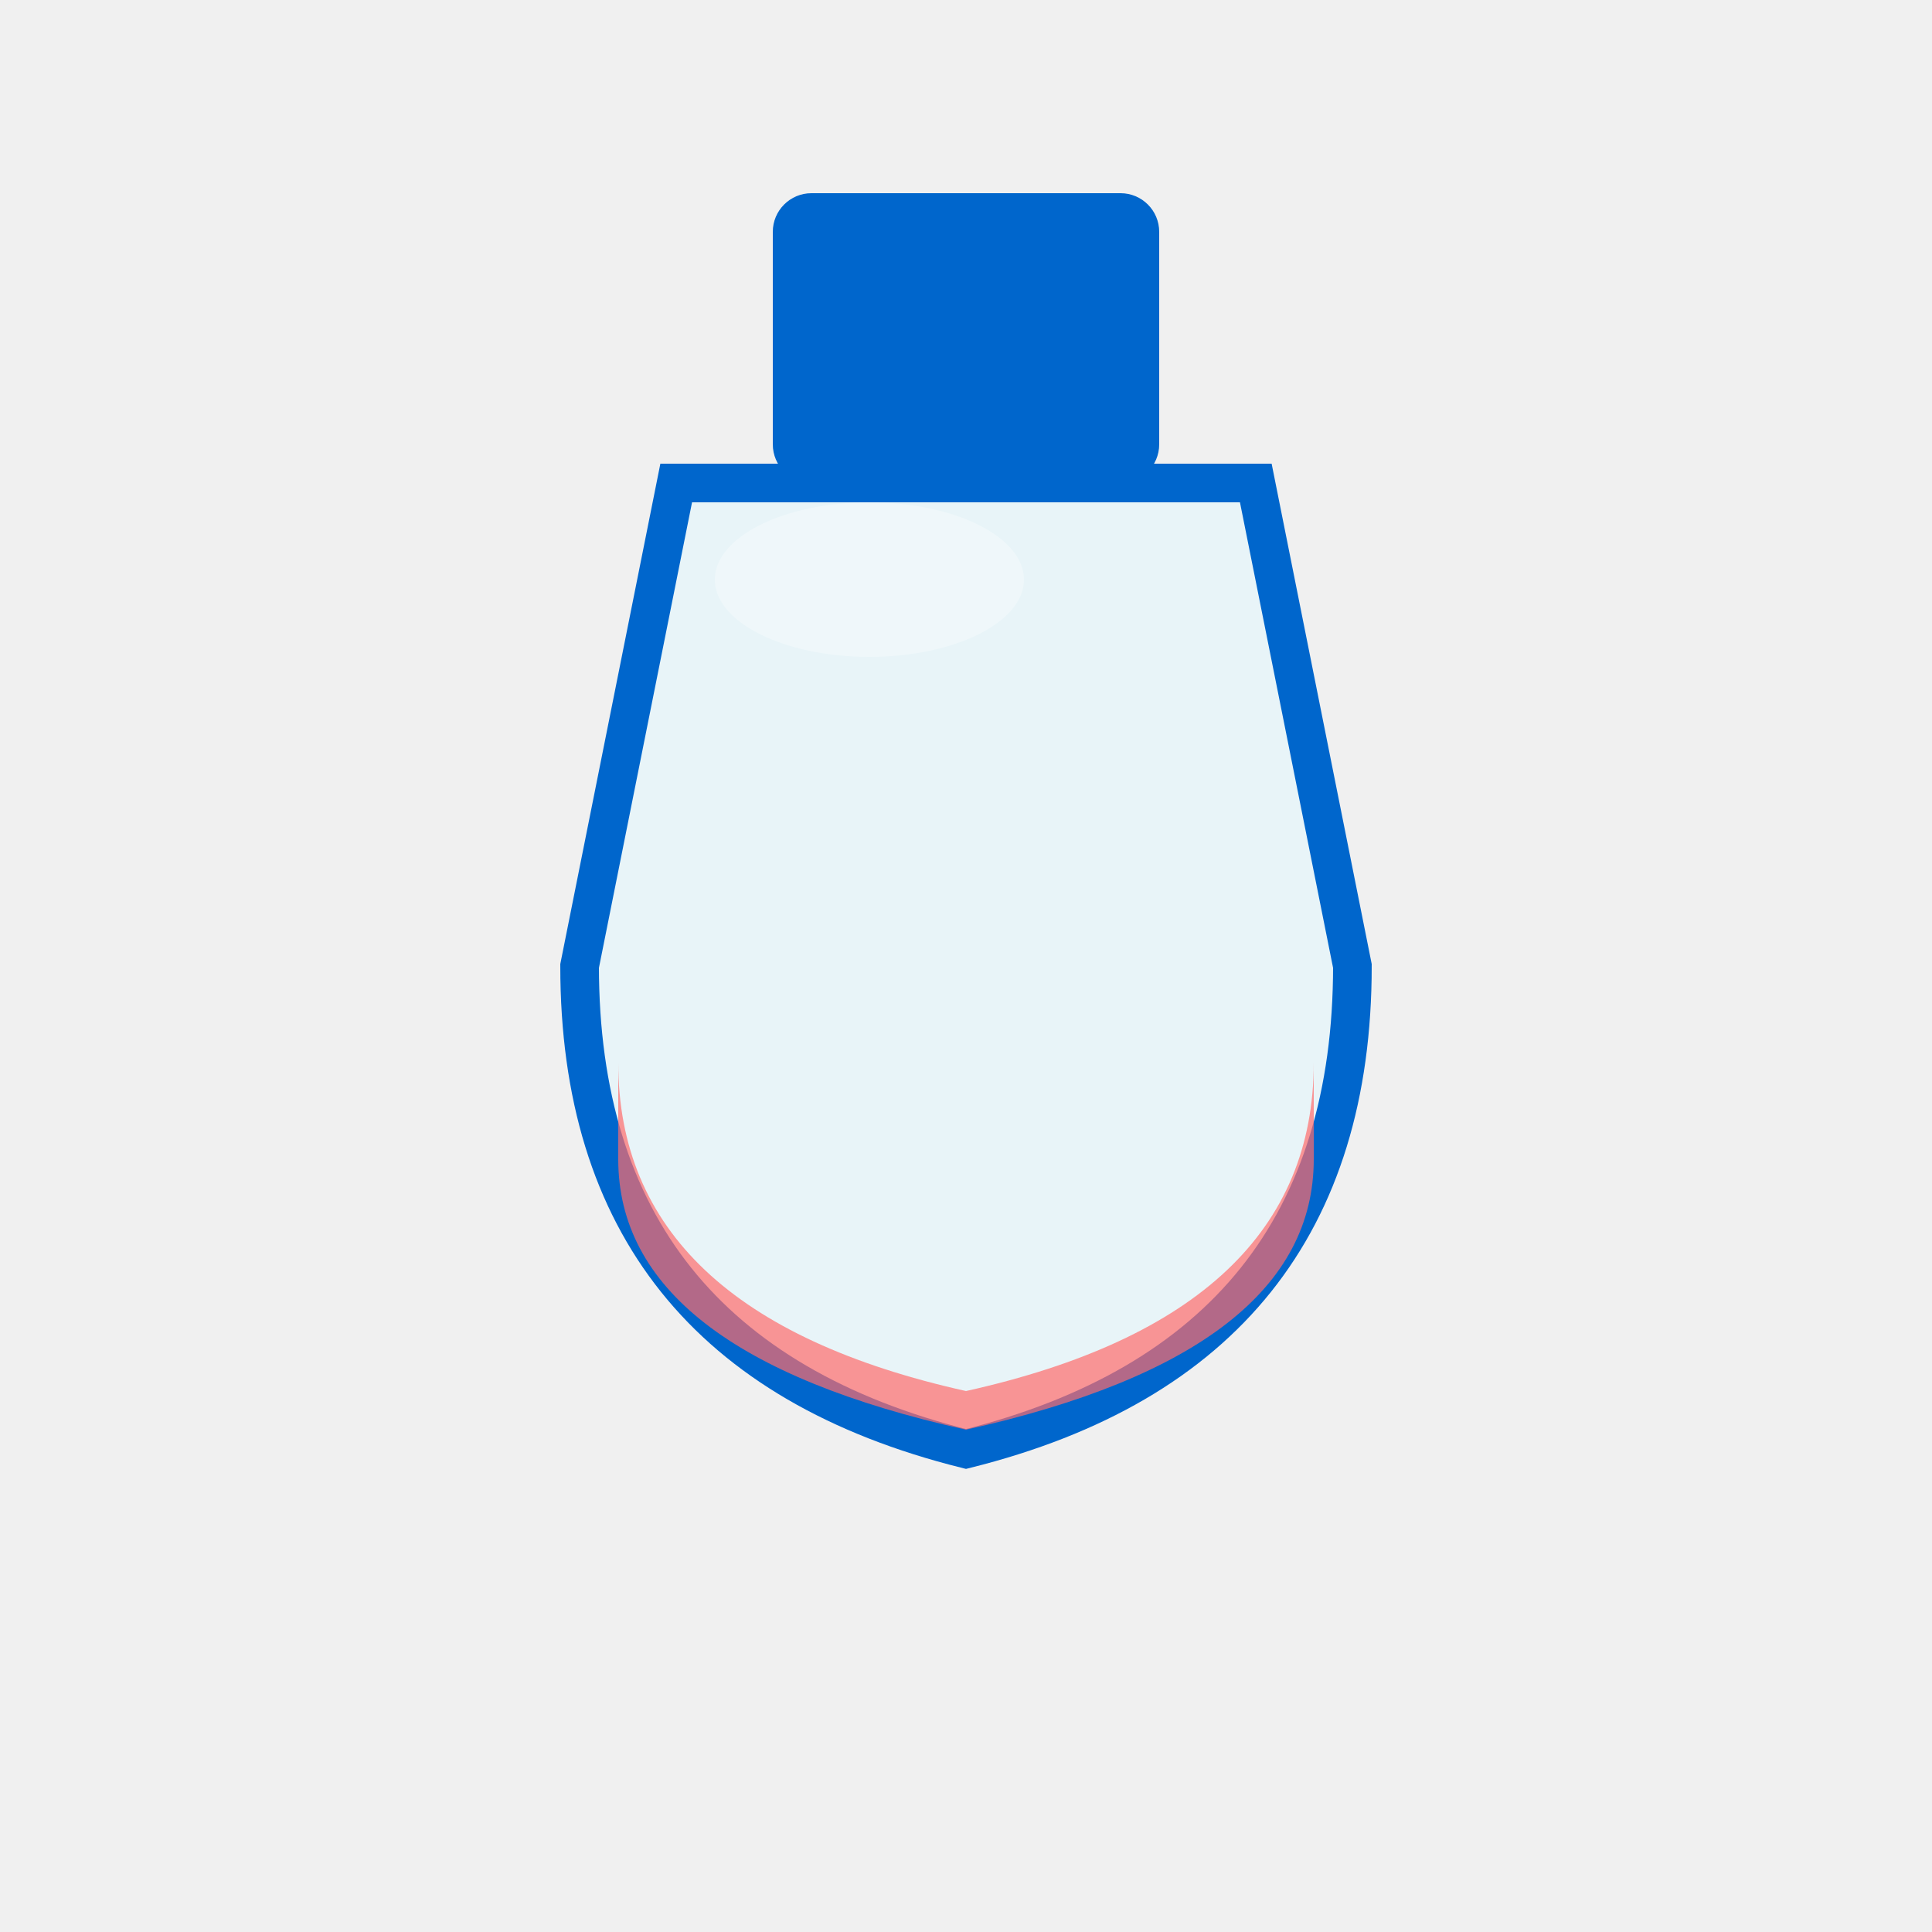
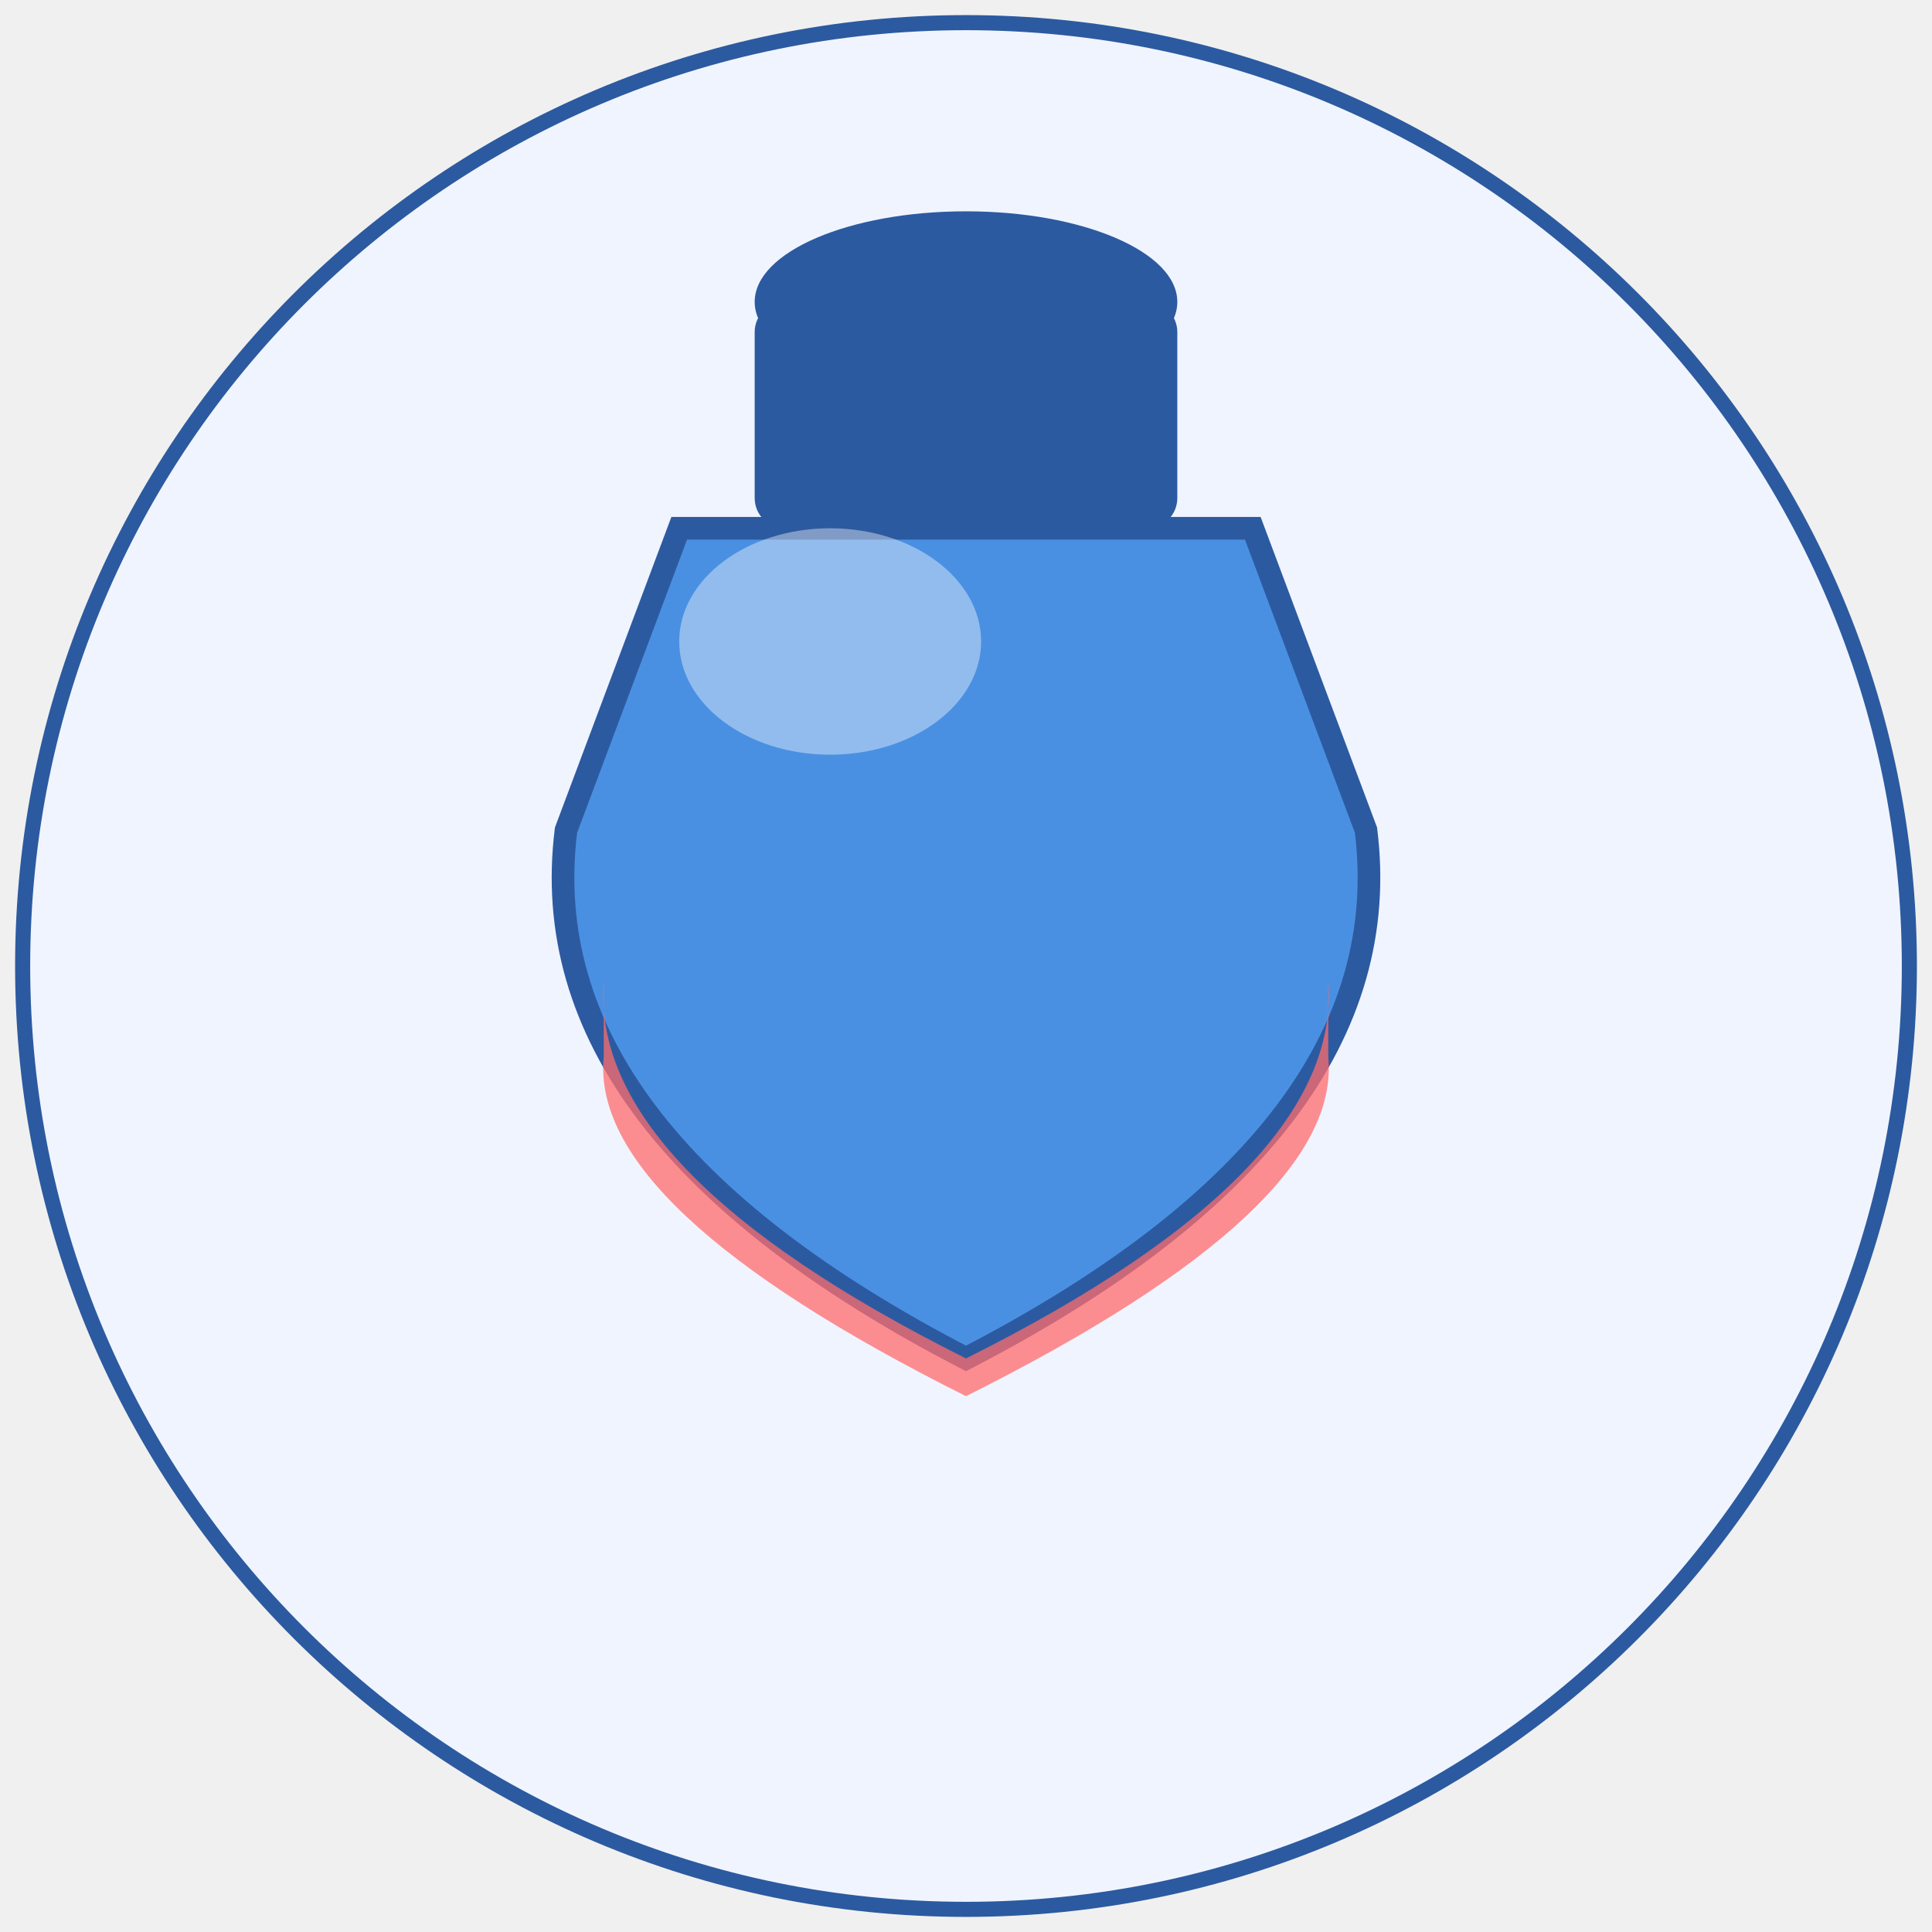
- <svg xmlns="http://www.w3.org/2000/svg" viewBox="0 0 100 100">
+ <svg xmlns="http://www.w3.org/2000/svg" viewBox="0 0 256 256">
  <defs>
    <style>
-       .flask-body { fill: #e8f4f8; stroke: #0066cc; stroke-width: 2; }
-       .flask-top { fill: #0066cc; }
-       .liquid { fill: #ff6b6b; opacity: 0.7; }
+       .flask-body { fill: #4a90e2; stroke: #2c5aa0; stroke-width: 3; }
+       .flask-top { fill: #2c5aa0; }
+       .liquid { fill: #ff6b6b; opacity: 0.75; }
+       .highlight { fill: white; opacity: 0.4; }
    </style>
  </defs>
-   <rect class="flask-top" x="40" y="10" width="20" height="15" rx="2" />
-   <path class="flask-body" d="M 35 25 L 30 50 Q 30 70 50 75 Q 70 70 70 50 L 65 25 Z" />
-   <path class="liquid" d="M 32 55 Q 32 68 50 72 Q 68 68 68 55 L 68 60 Q 68 70 50 74 Q 32 70 32 60 Z" />
-   <ellipse cx="45" cy="30" rx="8" ry="4" fill="white" opacity="0.3" />
+   <circle cx="128" cy="128" r="125" fill="#f0f4ff" stroke="#2c5aa0" stroke-width="2" />
+   <rect class="flask-top" x="100" y="40" width="56" height="30" rx="4" />
+   <ellipse class="flask-top" cx="128" cy="40" rx="28" ry="12" />
+   <path class="flask-body" d="M 90 70 L 75 110 Q 70 150 128 180 Q 186 150 181 110 L 166 70 Z" />
+   <path class="liquid" d="M 80 130 Q 78 155 128 180 Q 178 155 176 130 L 176 140 Q 178 160 128 185 Q 78 160 80 140 Z" />
+   <ellipse class="highlight" cx="110" cy="85" rx="20" ry="15" />
</svg>
